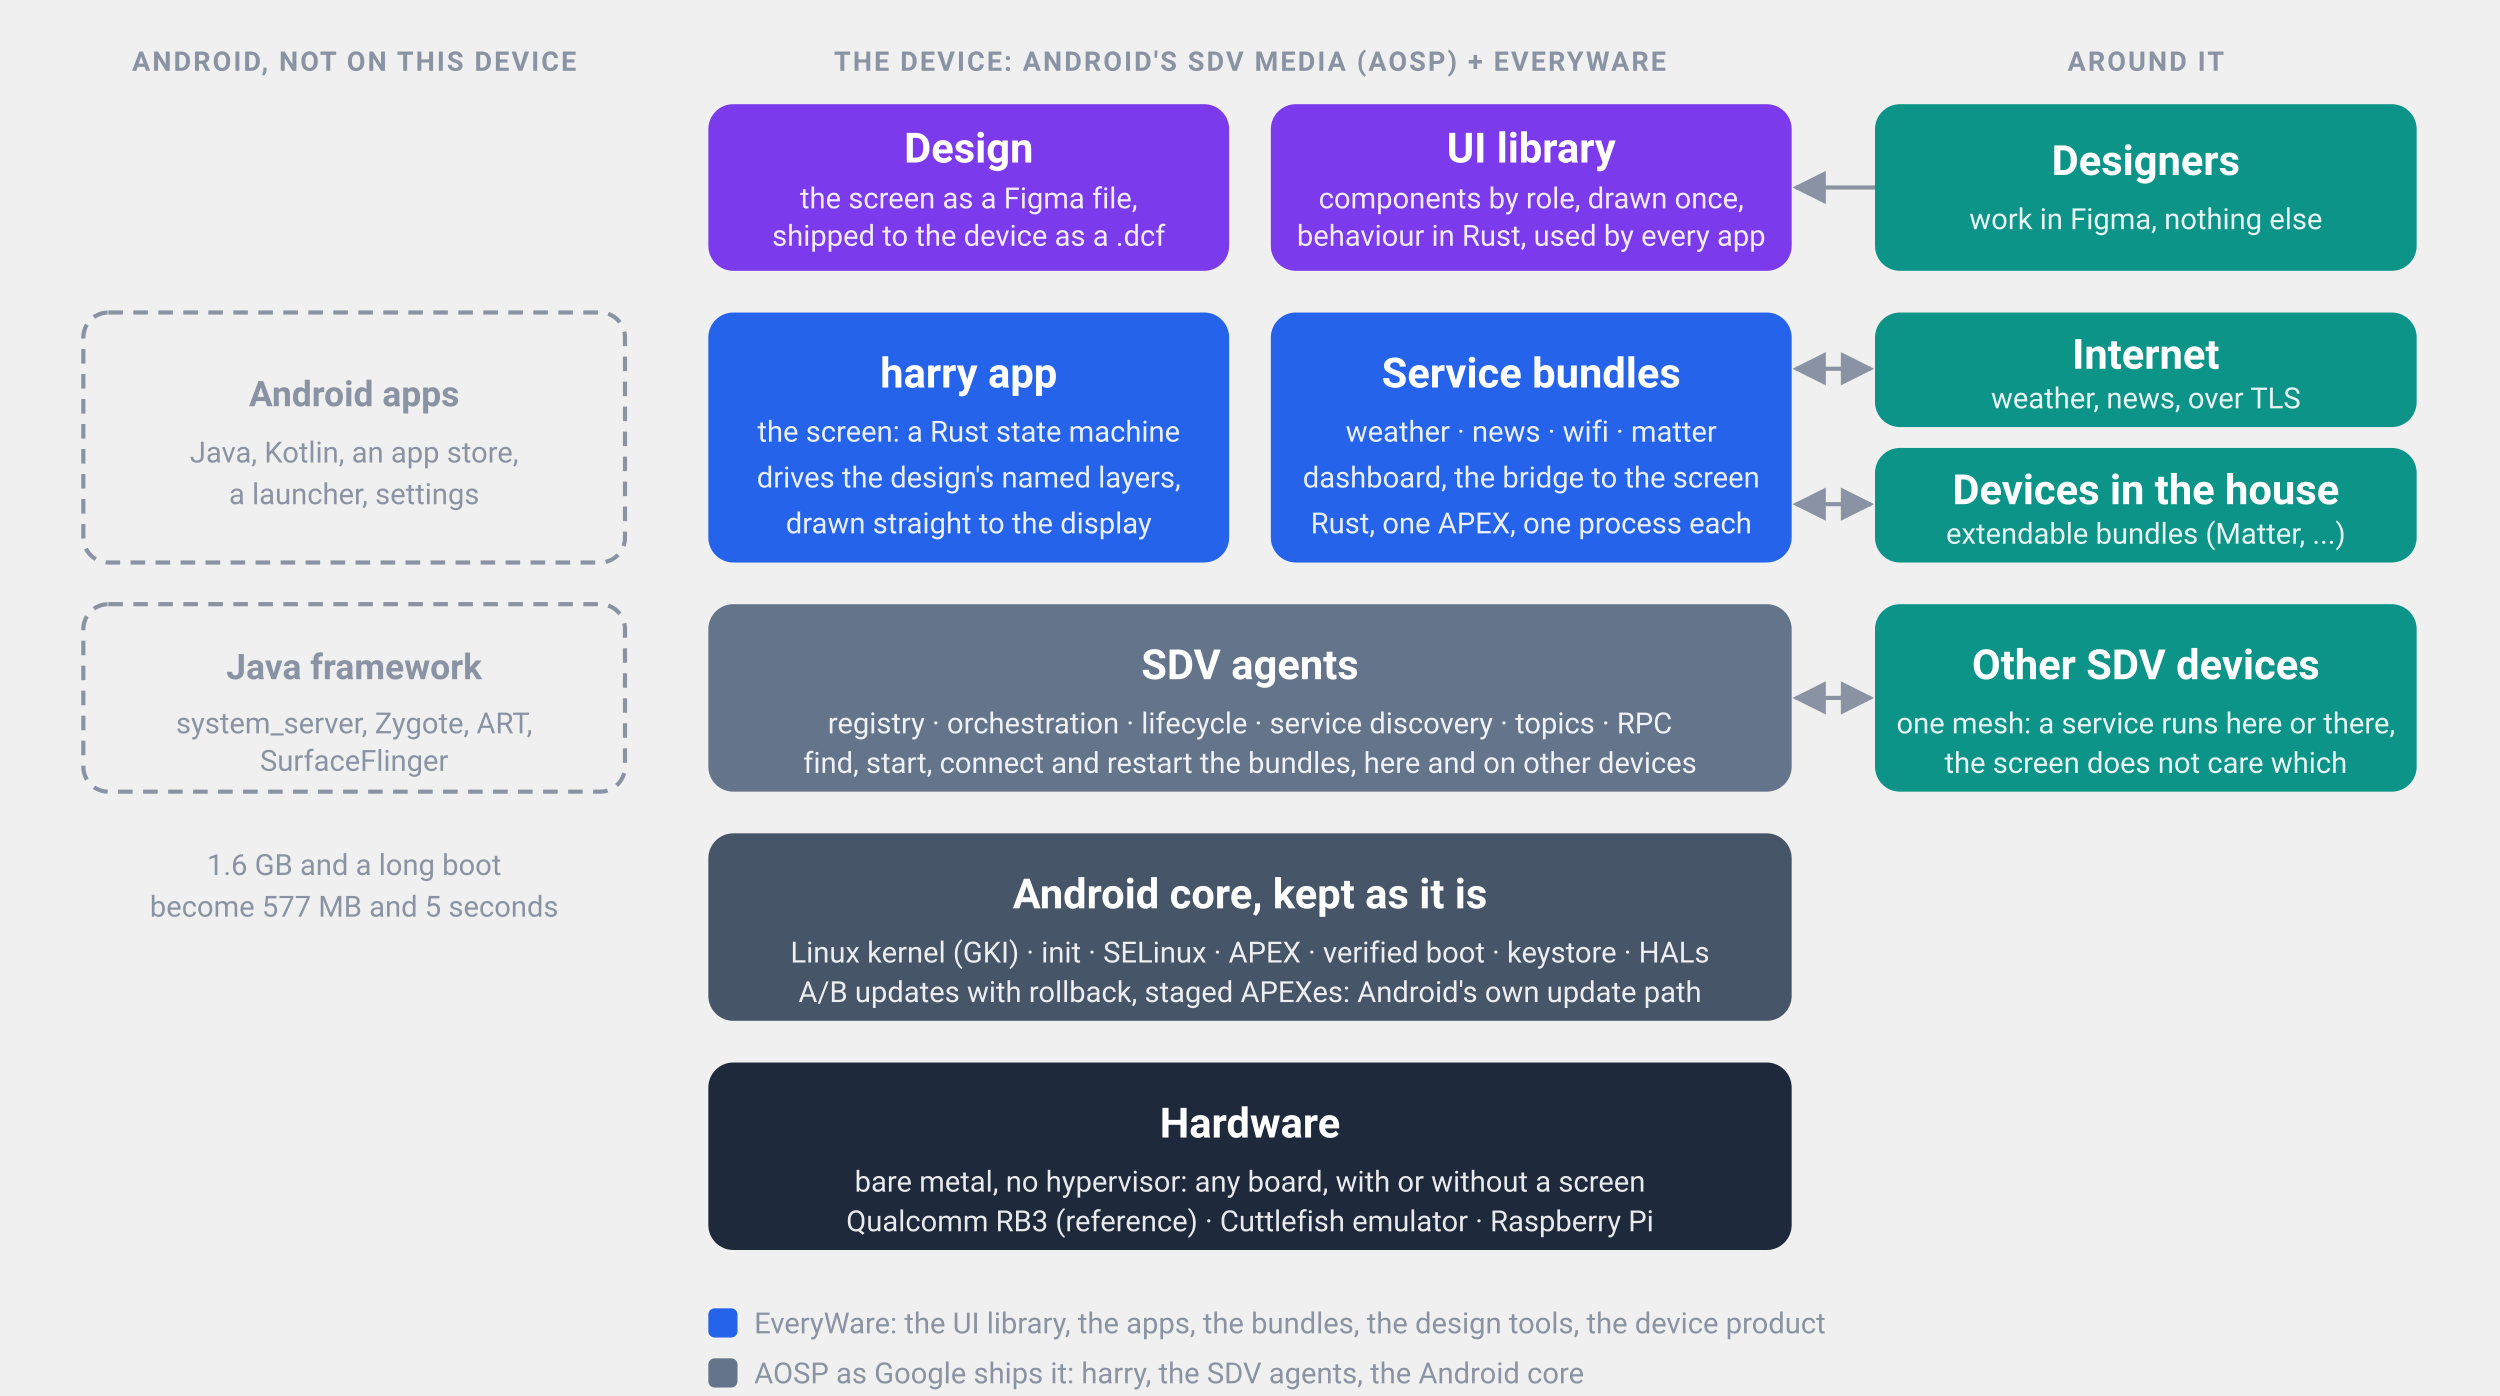
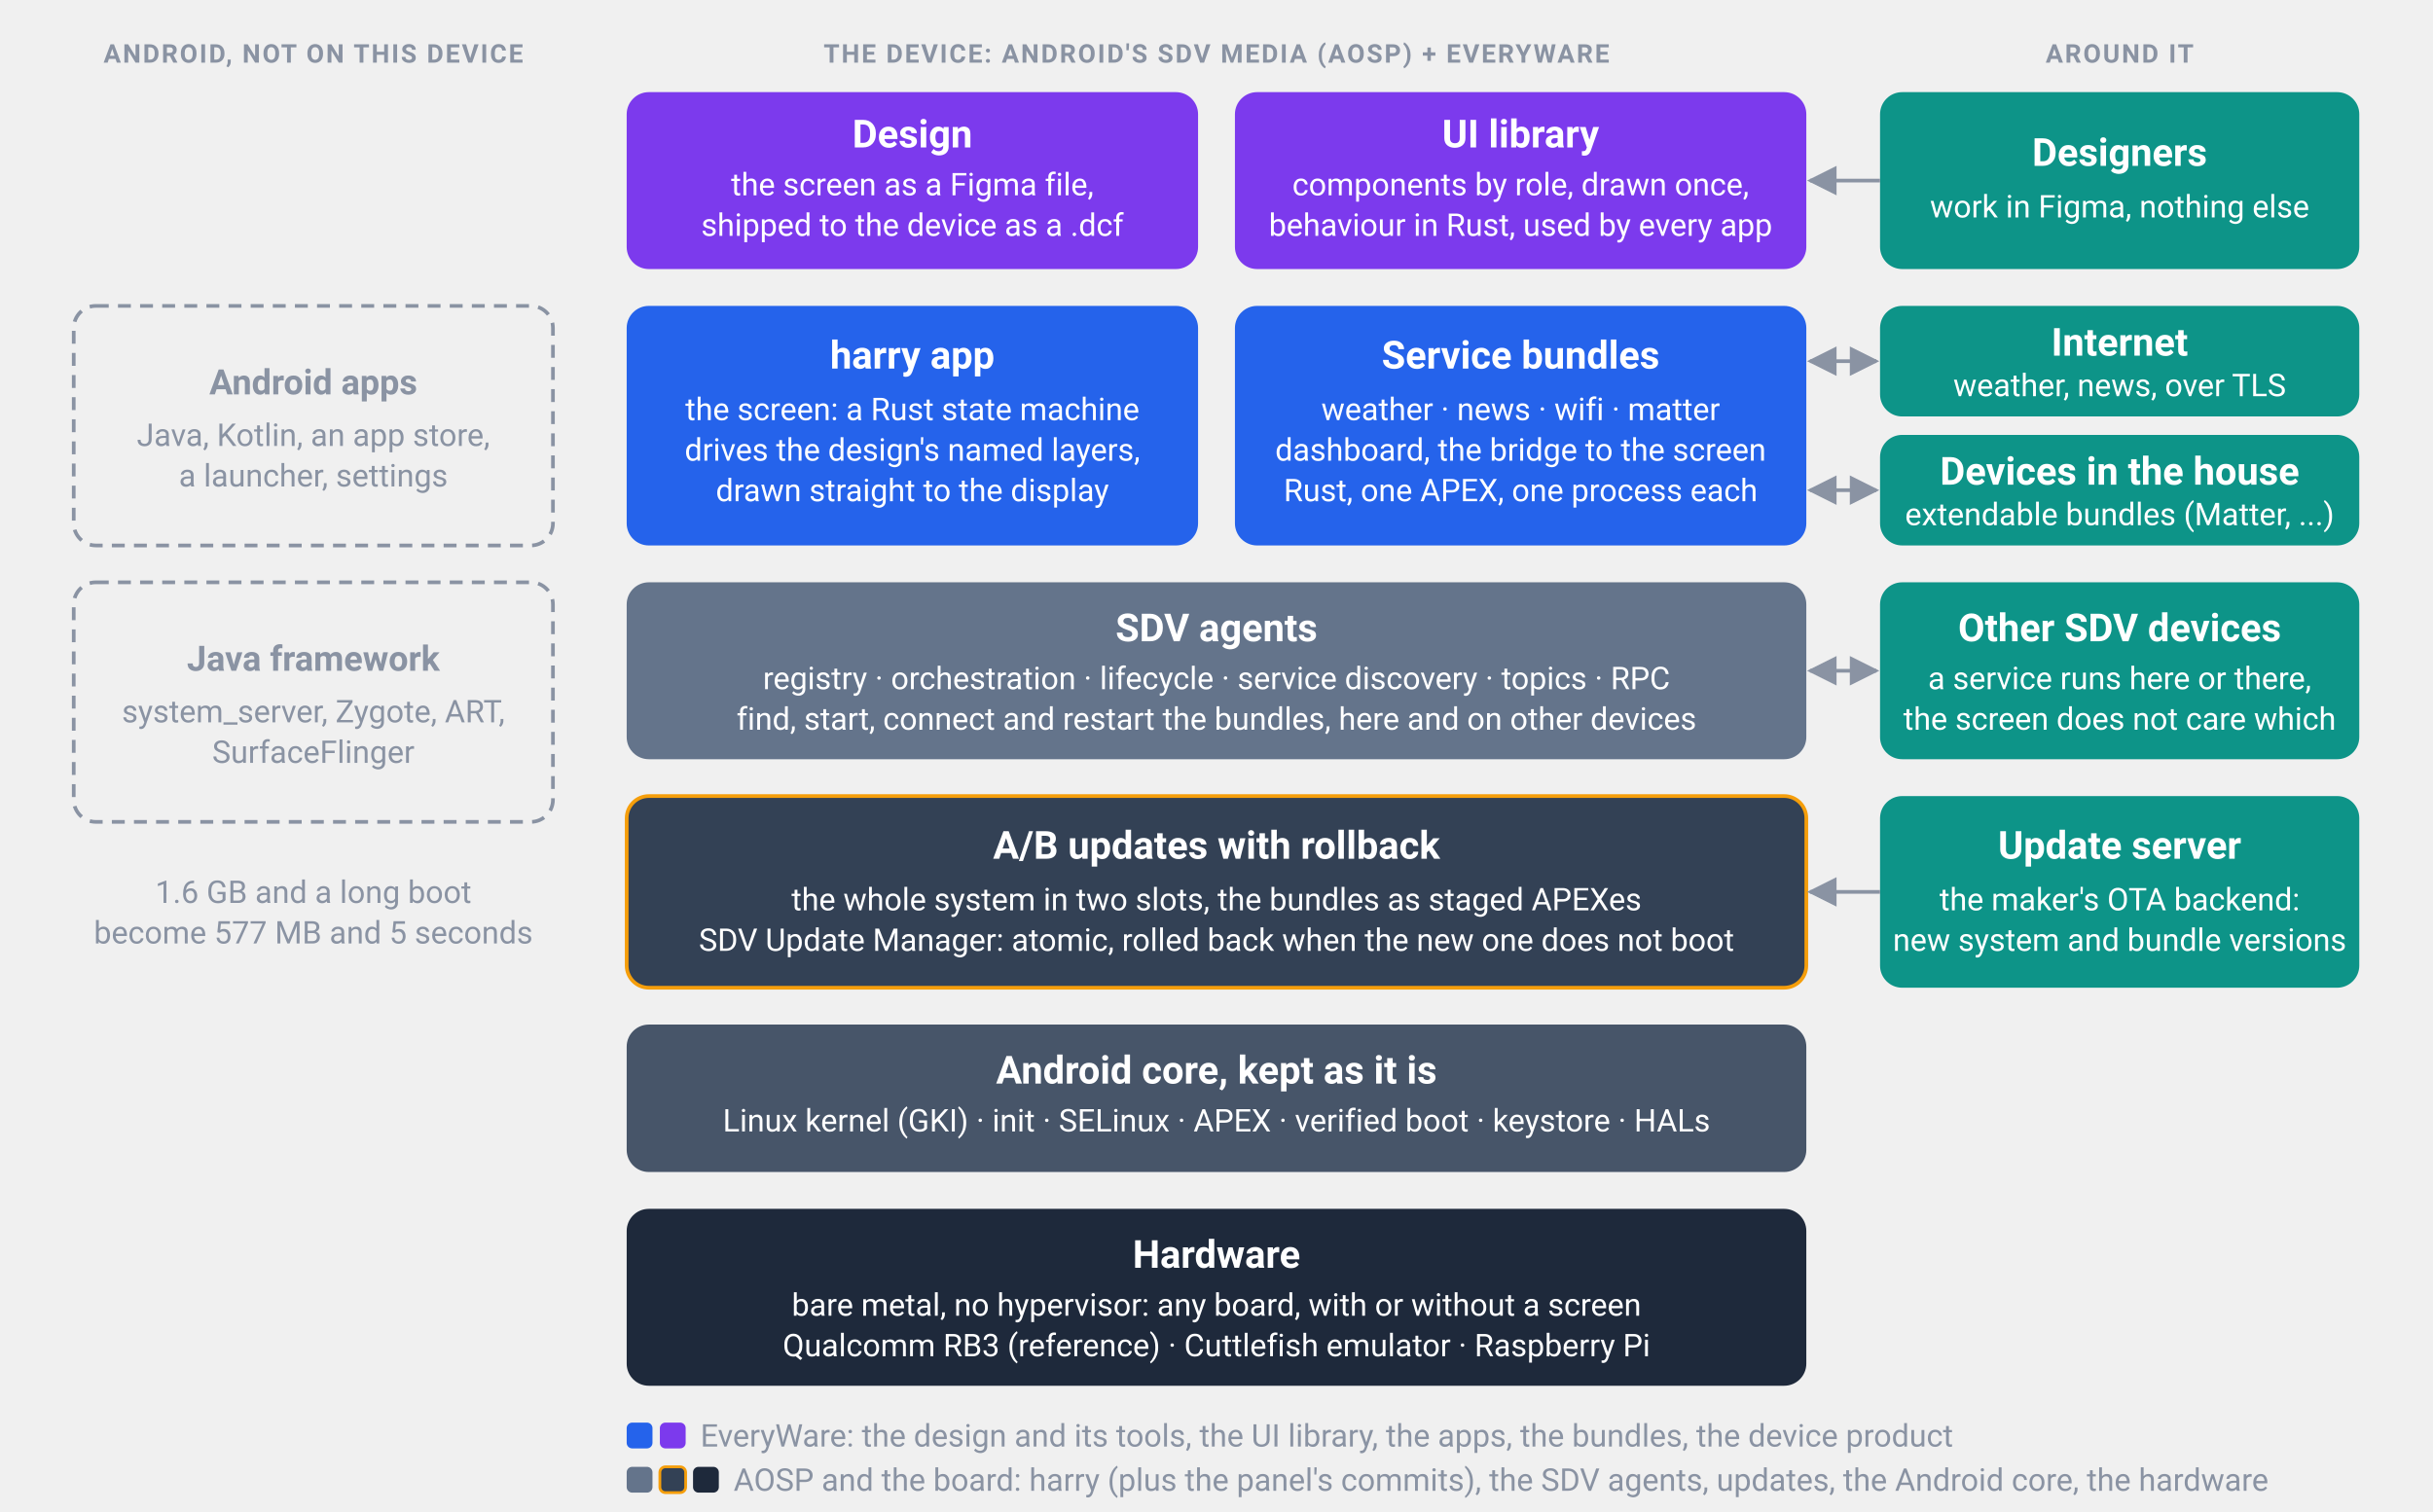
- <svg xmlns="http://www.w3.org/2000/svg" width="1200" height="670" viewBox="0 0 1200 670" font-family="-apple-system, BlinkMacSystemFont, 'Segoe UI', Roboto, Helvetica, Arial, sans-serif">
+ <svg xmlns="http://www.w3.org/2000/svg" width="1320" height="820" viewBox="0 0 1320 820" font-family="-apple-system, BlinkMacSystemFont, 'Segoe UI', Roboto, Helvetica, Arial, sans-serif">
  <defs>
    <marker id="a" viewBox="0 0 10 10" refX="9" refY="5" markerWidth="8" markerHeight="8" orient="auto-start-reverse">
      <path d="M0,0 L10,5 L0,10 z" fill="#8a93a3" />
    </marker>
    <style>
      .t { fill: #ffffff; }
-       .h { font-size: 20px; font-weight: 600; }
-       .s { font-size: 14px; opacity: 0.9; }
+       .h { font-size: 21px; font-weight: 600; }
+       .s { font-size: 17px; }
      .g { fill: #8a93a3; }
-       .gh { font-size: 17px; font-weight: 600; }
-       .gs { font-size: 14px; }
-       .lbl { font-size: 13px; font-weight: 600; letter-spacing: 1px; fill: #8a93a3; }
+       .gh { font-size: 19px; font-weight: 600; }
+       .gs { font-size: 17px; }
+       .lbl { font-size: 14px; font-weight: 600; letter-spacing: 1px; fill: #8a93a3; }
+       .tag { font-size: 13px; font-weight: 700; letter-spacing: 1px; }
    </style>
  </defs>
  <text x="170" y="34" text-anchor="middle" class="lbl">ANDROID, NOT ON THIS DEVICE</text>
-   <text x="600" y="34" text-anchor="middle" class="lbl">THE DEVICE: ANDROID'S SDV MEDIA (AOSP) + EVERYWARE</text>
-   <text x="1030" y="34" text-anchor="middle" class="lbl">AROUND IT</text>
+   <text x="660" y="34" text-anchor="middle" class="lbl">THE DEVICE: ANDROID'S SDV MEDIA (AOSP) + EVERYWARE</text>
+   <text x="1150" y="34" text-anchor="middle" class="lbl">AROUND IT</text>
  <g>
-     <rect x="40" y="150" width="260" height="120" rx="12" fill="none" stroke="#8a93a3" stroke-width="2" stroke-dasharray="7 5" />
-     <text x="170" y="195" text-anchor="middle" class="g gh">Android apps</text>
-     <text x="170" y="222" text-anchor="middle" class="g gs">Java, Kotlin, an app store,</text>
-     <text x="170" y="242" text-anchor="middle" class="g gs">a launcher, settings</text>
-     <rect x="40" y="290" width="260" height="90" rx="12" fill="none" stroke="#8a93a3" stroke-width="2" stroke-dasharray="7 5" />
-     <text x="170" y="326" text-anchor="middle" class="g gh">Java framework</text>
-     <text x="170" y="352" text-anchor="middle" class="g gs">system_server, Zygote, ART,</text>
-     <text x="170" y="370" text-anchor="middle" class="g gs">SurfaceFlinger</text>
-     <text x="170" y="420" text-anchor="middle" class="g gs">1.6 GB and a long boot</text>
-     <text x="170" y="440" text-anchor="middle" class="g gs">become 577 MB and 5 seconds</text>
+     <rect x="40" y="166" width="260" height="130" rx="12" fill="none" stroke="#8a93a3" stroke-width="2" stroke-dasharray="7 5" />
+     <text x="170" y="214" text-anchor="middle" class="g gh">Android apps</text>
+     <text x="170" y="242" text-anchor="middle" class="g gs">Java, Kotlin, an app store,</text>
+     <text x="170" y="264" text-anchor="middle" class="g gs">a launcher, settings</text>
+     <rect x="40" y="316" width="260" height="130" rx="12" fill="none" stroke="#8a93a3" stroke-width="2" stroke-dasharray="7 5" />
+     <text x="170" y="364" text-anchor="middle" class="g gh">Java framework</text>
+     <text x="170" y="392" text-anchor="middle" class="g gs">system_server, Zygote, ART,</text>
+     <text x="170" y="414" text-anchor="middle" class="g gs">SurfaceFlinger</text>
+     <text x="170" y="490" text-anchor="middle" class="g gs">1.6 GB and a long boot</text>
+     <text x="170" y="512" text-anchor="middle" class="g gs">become 577 MB and 5 seconds</text>
  </g>
-   <rect x="340" y="50" width="250" height="80" rx="12" fill="#7C3AED" />
-   <text x="465" y="78" text-anchor="middle" class="t h">Design</text>
-   <text x="465" y="100" text-anchor="middle" class="t s">the screen as a Figma file,</text>
-   <text x="465" y="118" text-anchor="middle" class="t s">shipped to the device as a .dcf</text>
-   <rect x="610" y="50" width="250" height="80" rx="12" fill="#7C3AED" />
-   <text x="735" y="78" text-anchor="middle" class="t h">UI library</text>
-   <text x="735" y="100" text-anchor="middle" class="t s">components by role, drawn once,</text>
-   <text x="735" y="118" text-anchor="middle" class="t s">behaviour in Rust, used by every app</text>
-   <rect x="340" y="150" width="250" height="120" rx="12" fill="#2563EB" />
-   <text x="465" y="186" text-anchor="middle" class="t h">harry app</text>
-   <text x="465" y="212" text-anchor="middle" class="t s">the screen: a Rust state machine</text>
-   <text x="465" y="234" text-anchor="middle" class="t s">drives the design's named layers,</text>
-   <text x="465" y="256" text-anchor="middle" class="t s">drawn straight to the display</text>
-   <rect x="610" y="150" width="250" height="120" rx="12" fill="#2563EB" />
-   <text x="735" y="186" text-anchor="middle" class="t h">Service bundles</text>
-   <text x="735" y="212" text-anchor="middle" class="t s">weather · news · wifi · matter</text>
-   <text x="735" y="234" text-anchor="middle" class="t s">dashboard, the bridge to the screen</text>
-   <text x="735" y="256" text-anchor="middle" class="t s">Rust, one APEX, one process each</text>
-   <rect x="340" y="290" width="520" height="90" rx="12" fill="#64748B" />
-   <text x="600" y="326" text-anchor="middle" class="t h">SDV agents</text>
-   <text x="600" y="352" text-anchor="middle" class="t s">registry · orchestration · lifecycle · service discovery · topics · RPC</text>
-   <text x="600" y="371" text-anchor="middle" class="t s">find, start, connect and restart the bundles, here and on other devices</text>
-   <rect x="340" y="400" width="520" height="90" rx="12" fill="#475569" />
-   <text x="600" y="436" text-anchor="middle" class="t h">Android core, kept as it is</text>
-   <text x="600" y="462" text-anchor="middle" class="t s">Linux kernel (GKI) · init · SELinux · APEX · verified boot · keystore · HALs</text>
-   <text x="600" y="481" text-anchor="middle" class="t s">A/B updates with rollback, staged APEXes: Android's own update path</text>
-   <rect x="340" y="510" width="520" height="90" rx="12" fill="#1E293B" />
-   <text x="600" y="546" text-anchor="middle" class="t h">Hardware</text>
-   <text x="600" y="572" text-anchor="middle" class="t s">bare metal, no hypervisor: any board, with or without a screen</text>
-   <text x="600" y="591" text-anchor="middle" class="t s">Qualcomm RB3 (reference) · Cuttlefish emulator · Raspberry Pi</text>
-   <rect x="900" y="50" width="260" height="80" rx="12" fill="#0D9488" />
-   <text x="1030" y="84" text-anchor="middle" class="t h">Designers</text>
-   <text x="1030" y="110" text-anchor="middle" class="t s">work in Figma, nothing else</text>
-   <rect x="900" y="150" width="260" height="55" rx="12" fill="#0D9488" />
-   <text x="1030" y="177" text-anchor="middle" class="t h">Internet</text>
-   <text x="1030" y="196" text-anchor="middle" class="t s">weather, news, over TLS</text>
-   <rect x="900" y="215" width="260" height="55" rx="12" fill="#0D9488" />
-   <text x="1030" y="242" text-anchor="middle" class="t h">Devices in the house</text>
-   <text x="1030" y="261" text-anchor="middle" class="t s">extendable bundles (Matter, ...)</text>
-   <rect x="900" y="290" width="260" height="90" rx="12" fill="#0D9488" />
-   <text x="1030" y="326" text-anchor="middle" class="t h">Other SDV devices</text>
-   <text x="1030" y="352" text-anchor="middle" class="t s">one mesh: a service runs here or there,</text>
-   <text x="1030" y="371" text-anchor="middle" class="t s">the screen does not care which</text>
-   <line x1="900" y1="90" x2="862" y2="90" stroke="#8a93a3" stroke-width="2" marker-end="url(#a)" />
-   <line x1="862" y1="177" x2="898" y2="177" stroke="#8a93a3" stroke-width="2" marker-start="url(#a)" marker-end="url(#a)" />
-   <line x1="862" y1="242" x2="898" y2="242" stroke="#8a93a3" stroke-width="2" marker-start="url(#a)" marker-end="url(#a)" />
-   <line x1="862" y1="335" x2="898" y2="335" stroke="#8a93a3" stroke-width="2" marker-start="url(#a)" marker-end="url(#a)" />
-   <rect x="340" y="628" width="14" height="14" rx="3" fill="#2563EB" />
-   <text x="362" y="640" class="g gs">EveryWare: the UI library, the apps, the bundles, the design tools, the device product</text>
-   <rect x="340" y="652" width="14" height="14" rx="3" fill="#64748B" />
-   <text x="362" y="664" class="g gs">AOSP as Google ships it: harry, the SDV agents, the Android core</text>
+   <rect x="340" y="50" width="310" height="96" rx="12" fill="#7C3AED" />
+   <text x="495" y="80" text-anchor="middle" class="t h">Design</text>
+   <text x="495" y="106" text-anchor="middle" class="t s">the screen as a Figma file,</text>
+   <text x="495" y="128" text-anchor="middle" class="t s">shipped to the device as a .dcf</text>
+   <rect x="670" y="50" width="310" height="96" rx="12" fill="#7C3AED" />
+   <text x="825" y="80" text-anchor="middle" class="t h">UI library</text>
+   <text x="825" y="106" text-anchor="middle" class="t s">components by role, drawn once,</text>
+   <text x="825" y="128" text-anchor="middle" class="t s">behaviour in Rust, used by every app</text>
+   <rect x="340" y="166" width="310" height="130" rx="12" fill="#2563EB" />
+   <text x="495" y="200" text-anchor="middle" class="t h">harry app</text>
+   <text x="495" y="228" text-anchor="middle" class="t s">the screen: a Rust state machine</text>
+   <text x="495" y="250" text-anchor="middle" class="t s">drives the design's named layers,</text>
+   <text x="495" y="272" text-anchor="middle" class="t s">drawn straight to the display</text>
+   <rect x="670" y="166" width="310" height="130" rx="12" fill="#2563EB" />
+   <text x="825" y="200" text-anchor="middle" class="t h">Service bundles</text>
+   <text x="825" y="228" text-anchor="middle" class="t s">weather · news · wifi · matter</text>
+   <text x="825" y="250" text-anchor="middle" class="t s">dashboard, the bridge to the screen</text>
+   <text x="825" y="272" text-anchor="middle" class="t s">Rust, one APEX, one process each</text>
+   <rect x="340" y="316" width="640" height="96" rx="12" fill="#64748B" />
+   <text x="660" y="348" text-anchor="middle" class="t h">SDV agents</text>
+   <text x="660" y="374" text-anchor="middle" class="t s">registry · orchestration · lifecycle · service discovery · topics · RPC</text>
+   <text x="660" y="396" text-anchor="middle" class="t s">find, start, connect and restart the bundles, here and on other devices</text>
+   <rect x="340" y="432" width="640" height="104" rx="12" fill="#334155" stroke="#F59E0B" stroke-width="2" />
+   <text x="660" y="466" text-anchor="middle" class="t h">A/B updates with rollback</text>
+   <text x="660" y="494" text-anchor="middle" class="t s">the whole system in two slots, the bundles as staged APEXes</text>
+   <text x="660" y="516" text-anchor="middle" class="t s">SDV Update Manager: atomic, rolled back when the new one does not boot</text>
+   <rect x="340" y="556" width="640" height="80" rx="12" fill="#475569" />
+   <text x="660" y="588" text-anchor="middle" class="t h">Android core, kept as it is</text>
+   <text x="660" y="614" text-anchor="middle" class="t s">Linux kernel (GKI) · init · SELinux · APEX · verified boot · keystore · HALs</text>
+   <rect x="340" y="656" width="640" height="96" rx="12" fill="#1E293B" />
+   <text x="660" y="688" text-anchor="middle" class="t h">Hardware</text>
+   <text x="660" y="714" text-anchor="middle" class="t s">bare metal, no hypervisor: any board, with or without a screen</text>
+   <text x="660" y="736" text-anchor="middle" class="t s">Qualcomm RB3 (reference) · Cuttlefish emulator · Raspberry Pi</text>
+   <rect x="1020" y="50" width="260" height="96" rx="12" fill="#0D9488" />
+   <text x="1150" y="90" text-anchor="middle" class="t h">Designers</text>
+   <text x="1150" y="118" text-anchor="middle" class="t s">work in Figma, nothing else</text>
+   <rect x="1020" y="166" width="260" height="60" rx="12" fill="#0D9488" />
+   <text x="1150" y="193" text-anchor="middle" class="t h">Internet</text>
+   <text x="1150" y="215" text-anchor="middle" class="t s">weather, news, over TLS</text>
+   <rect x="1020" y="236" width="260" height="60" rx="12" fill="#0D9488" />
+   <text x="1150" y="263" text-anchor="middle" class="t h">Devices in the house</text>
+   <text x="1150" y="285" text-anchor="middle" class="t s">extendable bundles (Matter, ...)</text>
+   <rect x="1020" y="316" width="260" height="96" rx="12" fill="#0D9488" />
+   <text x="1150" y="348" text-anchor="middle" class="t h">Other SDV devices</text>
+   <text x="1150" y="374" text-anchor="middle" class="t s">a service runs here or there,</text>
+   <text x="1150" y="396" text-anchor="middle" class="t s">the screen does not care which</text>
+   <rect x="1020" y="432" width="260" height="104" rx="12" fill="#0D9488" />
+   <text x="1150" y="466" text-anchor="middle" class="t h">Update server</text>
+   <text x="1150" y="494" text-anchor="middle" class="t s">the maker's OTA backend:</text>
+   <text x="1150" y="516" text-anchor="middle" class="t s">new system and bundle versions</text>
+   <line x1="1020" y1="98" x2="982" y2="98" stroke="#8a93a3" stroke-width="2" marker-end="url(#a)" />
+   <line x1="982" y1="196" x2="1018" y2="196" stroke="#8a93a3" stroke-width="2" marker-start="url(#a)" marker-end="url(#a)" />
+   <line x1="982" y1="266" x2="1018" y2="266" stroke="#8a93a3" stroke-width="2" marker-start="url(#a)" marker-end="url(#a)" />
+   <line x1="982" y1="364" x2="1018" y2="364" stroke="#8a93a3" stroke-width="2" marker-start="url(#a)" marker-end="url(#a)" />
+   <line x1="1020" y1="484" x2="982" y2="484" stroke="#8a93a3" stroke-width="2" marker-end="url(#a)" />
+   <rect x="340" y="772" width="14" height="14" rx="3" fill="#2563EB" />
+   <rect x="358" y="772" width="14" height="14" rx="3" fill="#7C3AED" />
+   <text x="380" y="785" class="g gs">EveryWare: the design and its tools, the UI library, the apps, the bundles, the device product</text>
+   <rect x="340" y="796" width="14" height="14" rx="3" fill="#64748B" />
+   <rect x="358" y="796" width="14" height="14" rx="3" fill="#334155" stroke="#F59E0B" stroke-width="1.5" />
+   <rect x="376" y="796" width="14" height="14" rx="3" fill="#1E293B" />
+   <text x="398" y="809" class="g gs">AOSP and the board: harry (plus the panel's commits), the SDV agents, updates, the Android core, the hardware</text>
</svg>
